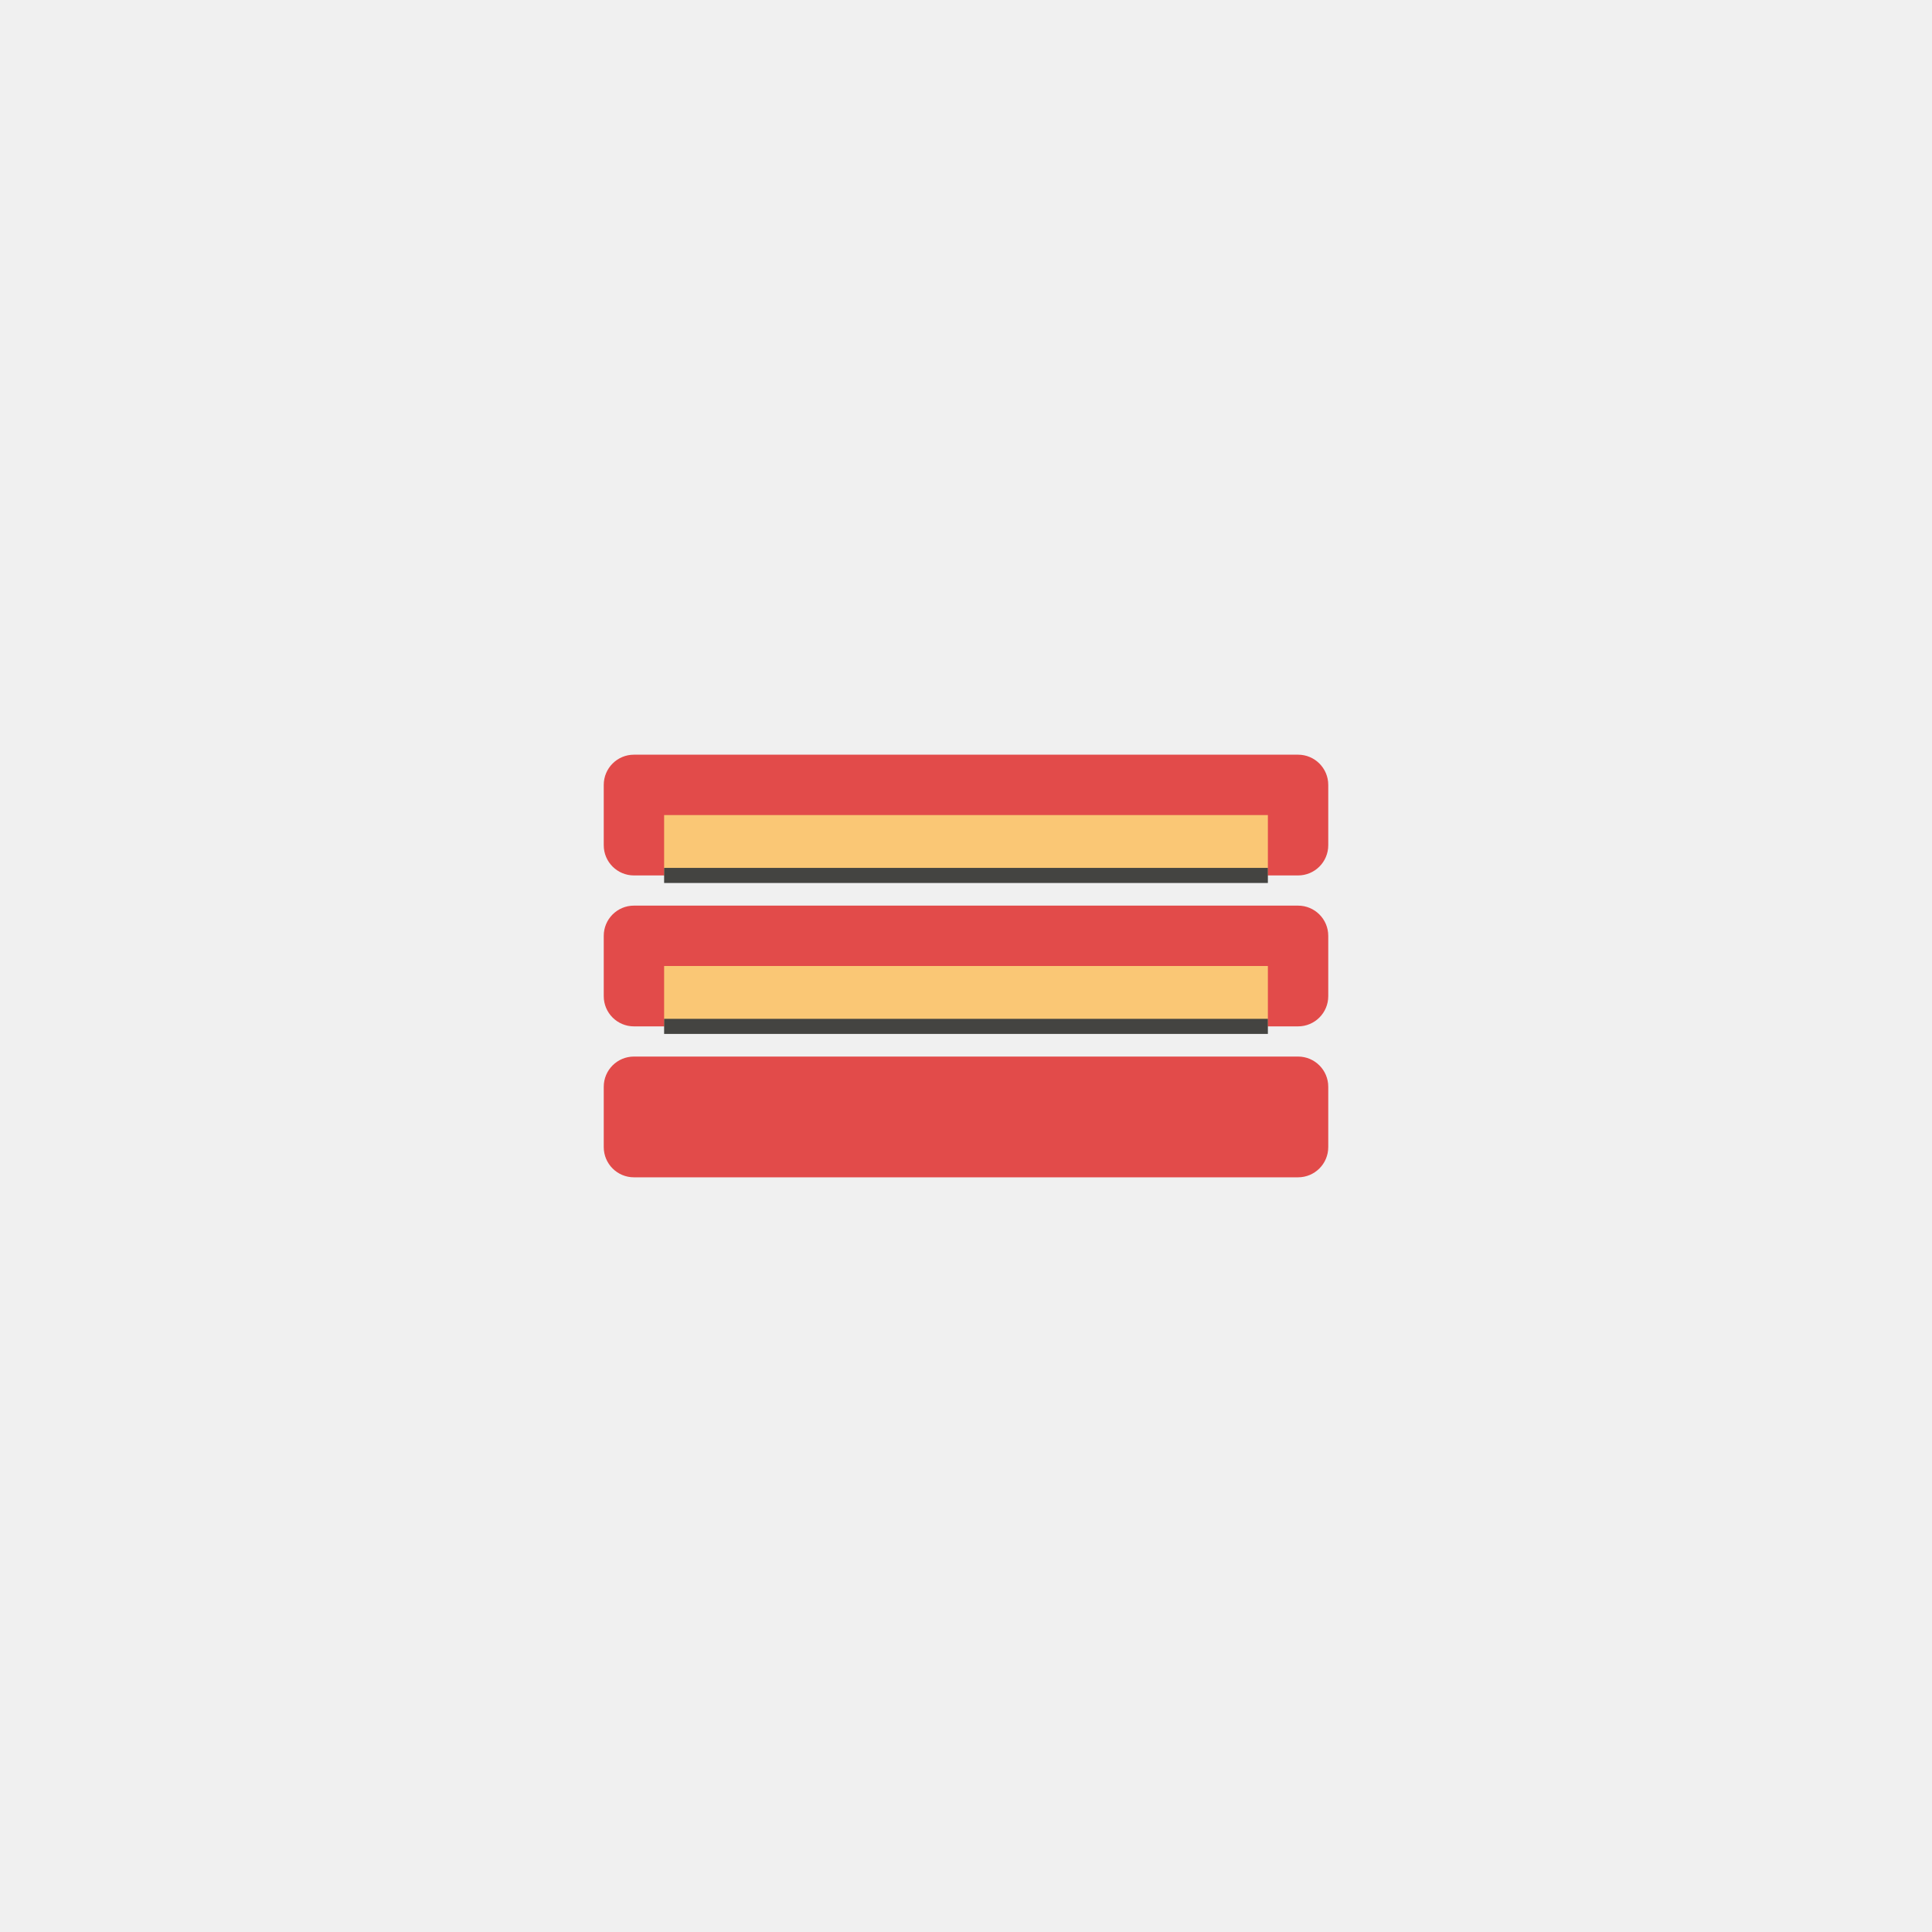
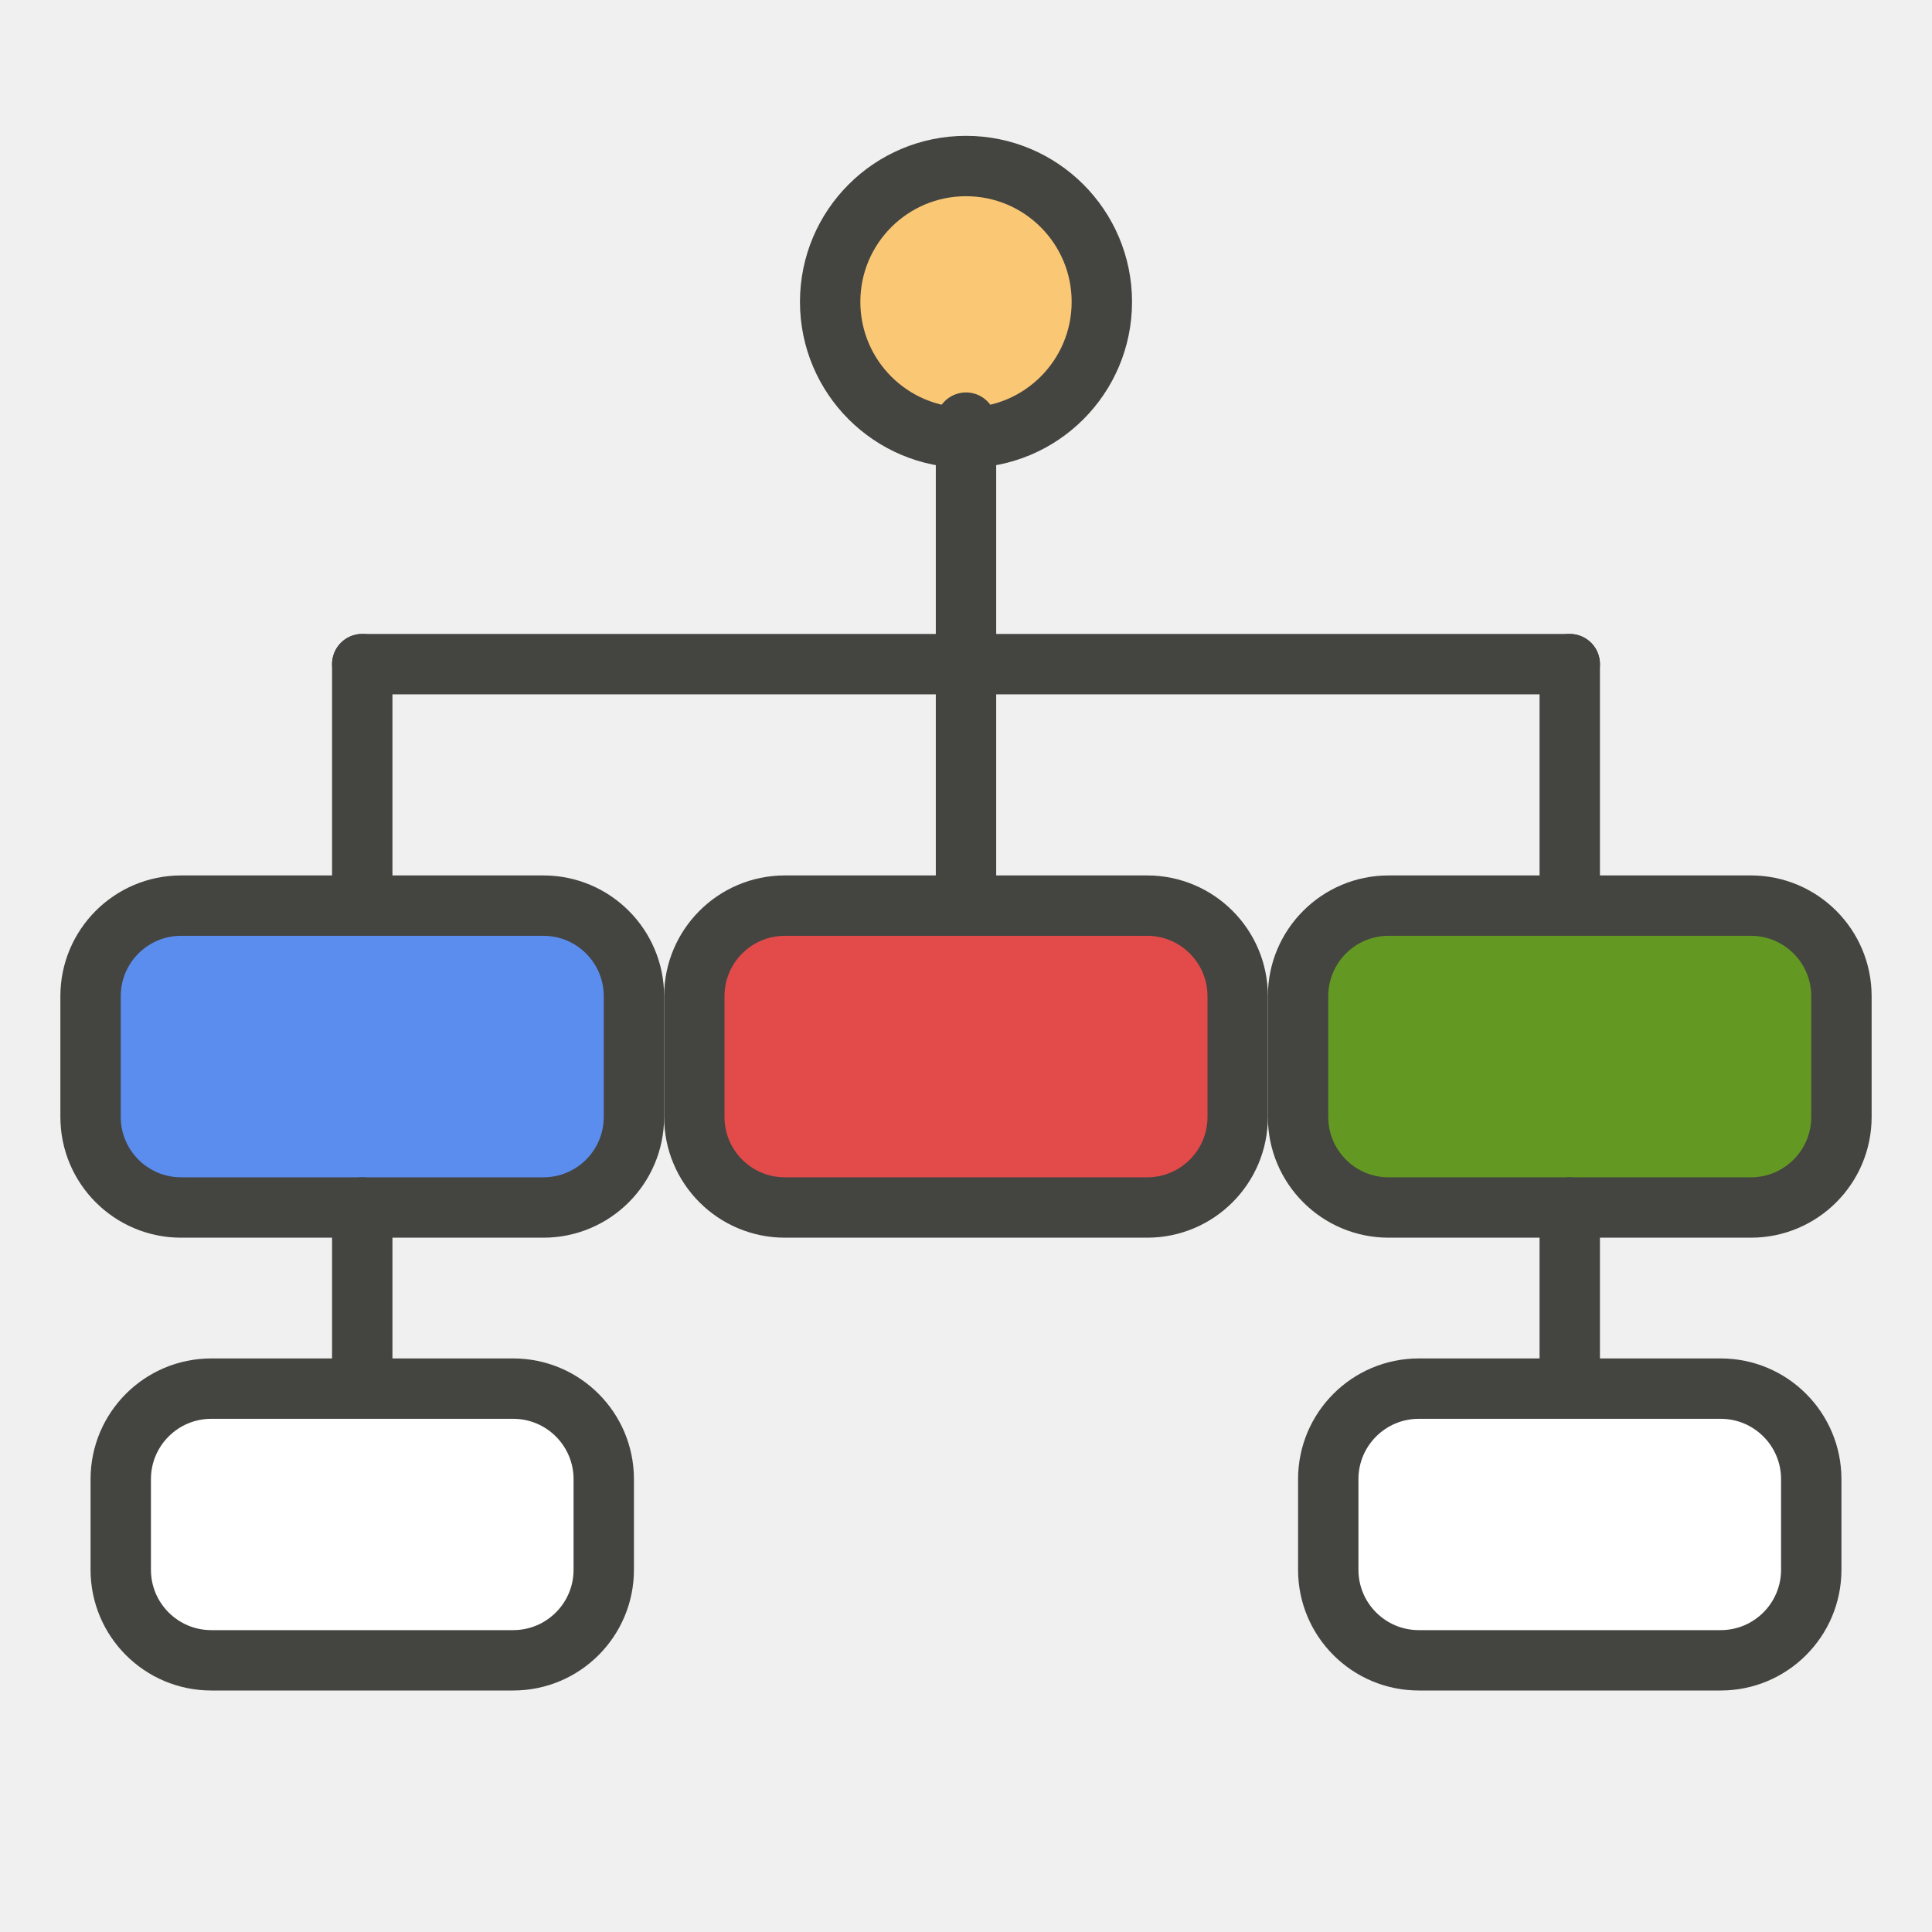
<svg xmlns="http://www.w3.org/2000/svg" viewBox="0 0 64 64">
-   <rect x="20" y="25" width="24" height="4" fill="#E24B4A" rx="1" />
-   <rect x="20" y="30" width="24" height="4" fill="#E24B4A" rx="1" />
-   <rect x="20" y="35" width="24" height="4" fill="#E24B4A" rx="1" />
-   <rect x="22" y="27" width="20" height="2" fill="#FAC775" />
-   <rect x="22" y="32" width="20" height="2" fill="#FAC775" />
-   <path d="M22 29 L42 29" stroke="#444441" stroke-width="0.5" />
-   <path d="M22 34 L42 34" stroke="#444441" stroke-width="0.5" />
+   <circle cx="32" cy="10" r="4.5" fill="#FAC775" stroke="#444441" stroke-width="2" />
+   <path d="M32 14L32 22" fill="none" stroke="#444441" stroke-width="2" stroke-linecap="round" stroke-linejoin="round" />
+   <path d="M12 22L52 22" fill="none" stroke="#444441" stroke-width="2" stroke-linecap="round" stroke-linejoin="round" />
+   <path d="M12 22L12 30" fill="none" stroke="#444441" stroke-width="2" stroke-linecap="round" stroke-linejoin="round" />
+   <path d="M32 22L32 30" fill="none" stroke="#444441" stroke-width="2" stroke-linecap="round" stroke-linejoin="round" />
+   <path d="M52 22L52 30" fill="none" stroke="#444441" stroke-width="2" stroke-linecap="round" stroke-linejoin="round" />
+   <rect x="3" y="30" width="18" height="10" rx="3" fill="#5B8DEF" stroke="#444441" stroke-width="2" />
+   <rect x="23" y="30" width="18" height="10" rx="3" fill="#E24B4A" stroke="#444441" stroke-width="2" />
+   <rect x="43" y="30" width="18" height="10" rx="3" fill="#639922" stroke="#444441" stroke-width="2" />
+   <path d="M12 40L12 46" fill="none" stroke="#444441" stroke-width="2" stroke-linecap="round" stroke-linejoin="round" />
+   <path d="M52 40L52 46" fill="none" stroke="#444441" stroke-width="2" stroke-linecap="round" stroke-linejoin="round" />
+   <rect x="4" y="46" width="16" height="9" rx="3" fill="#FFFFFF" stroke="#444441" stroke-width="2" />
+   <rect x="44" y="46" width="16" height="9" rx="3" fill="#FFFFFF" stroke="#444441" stroke-width="2" />
</svg>
